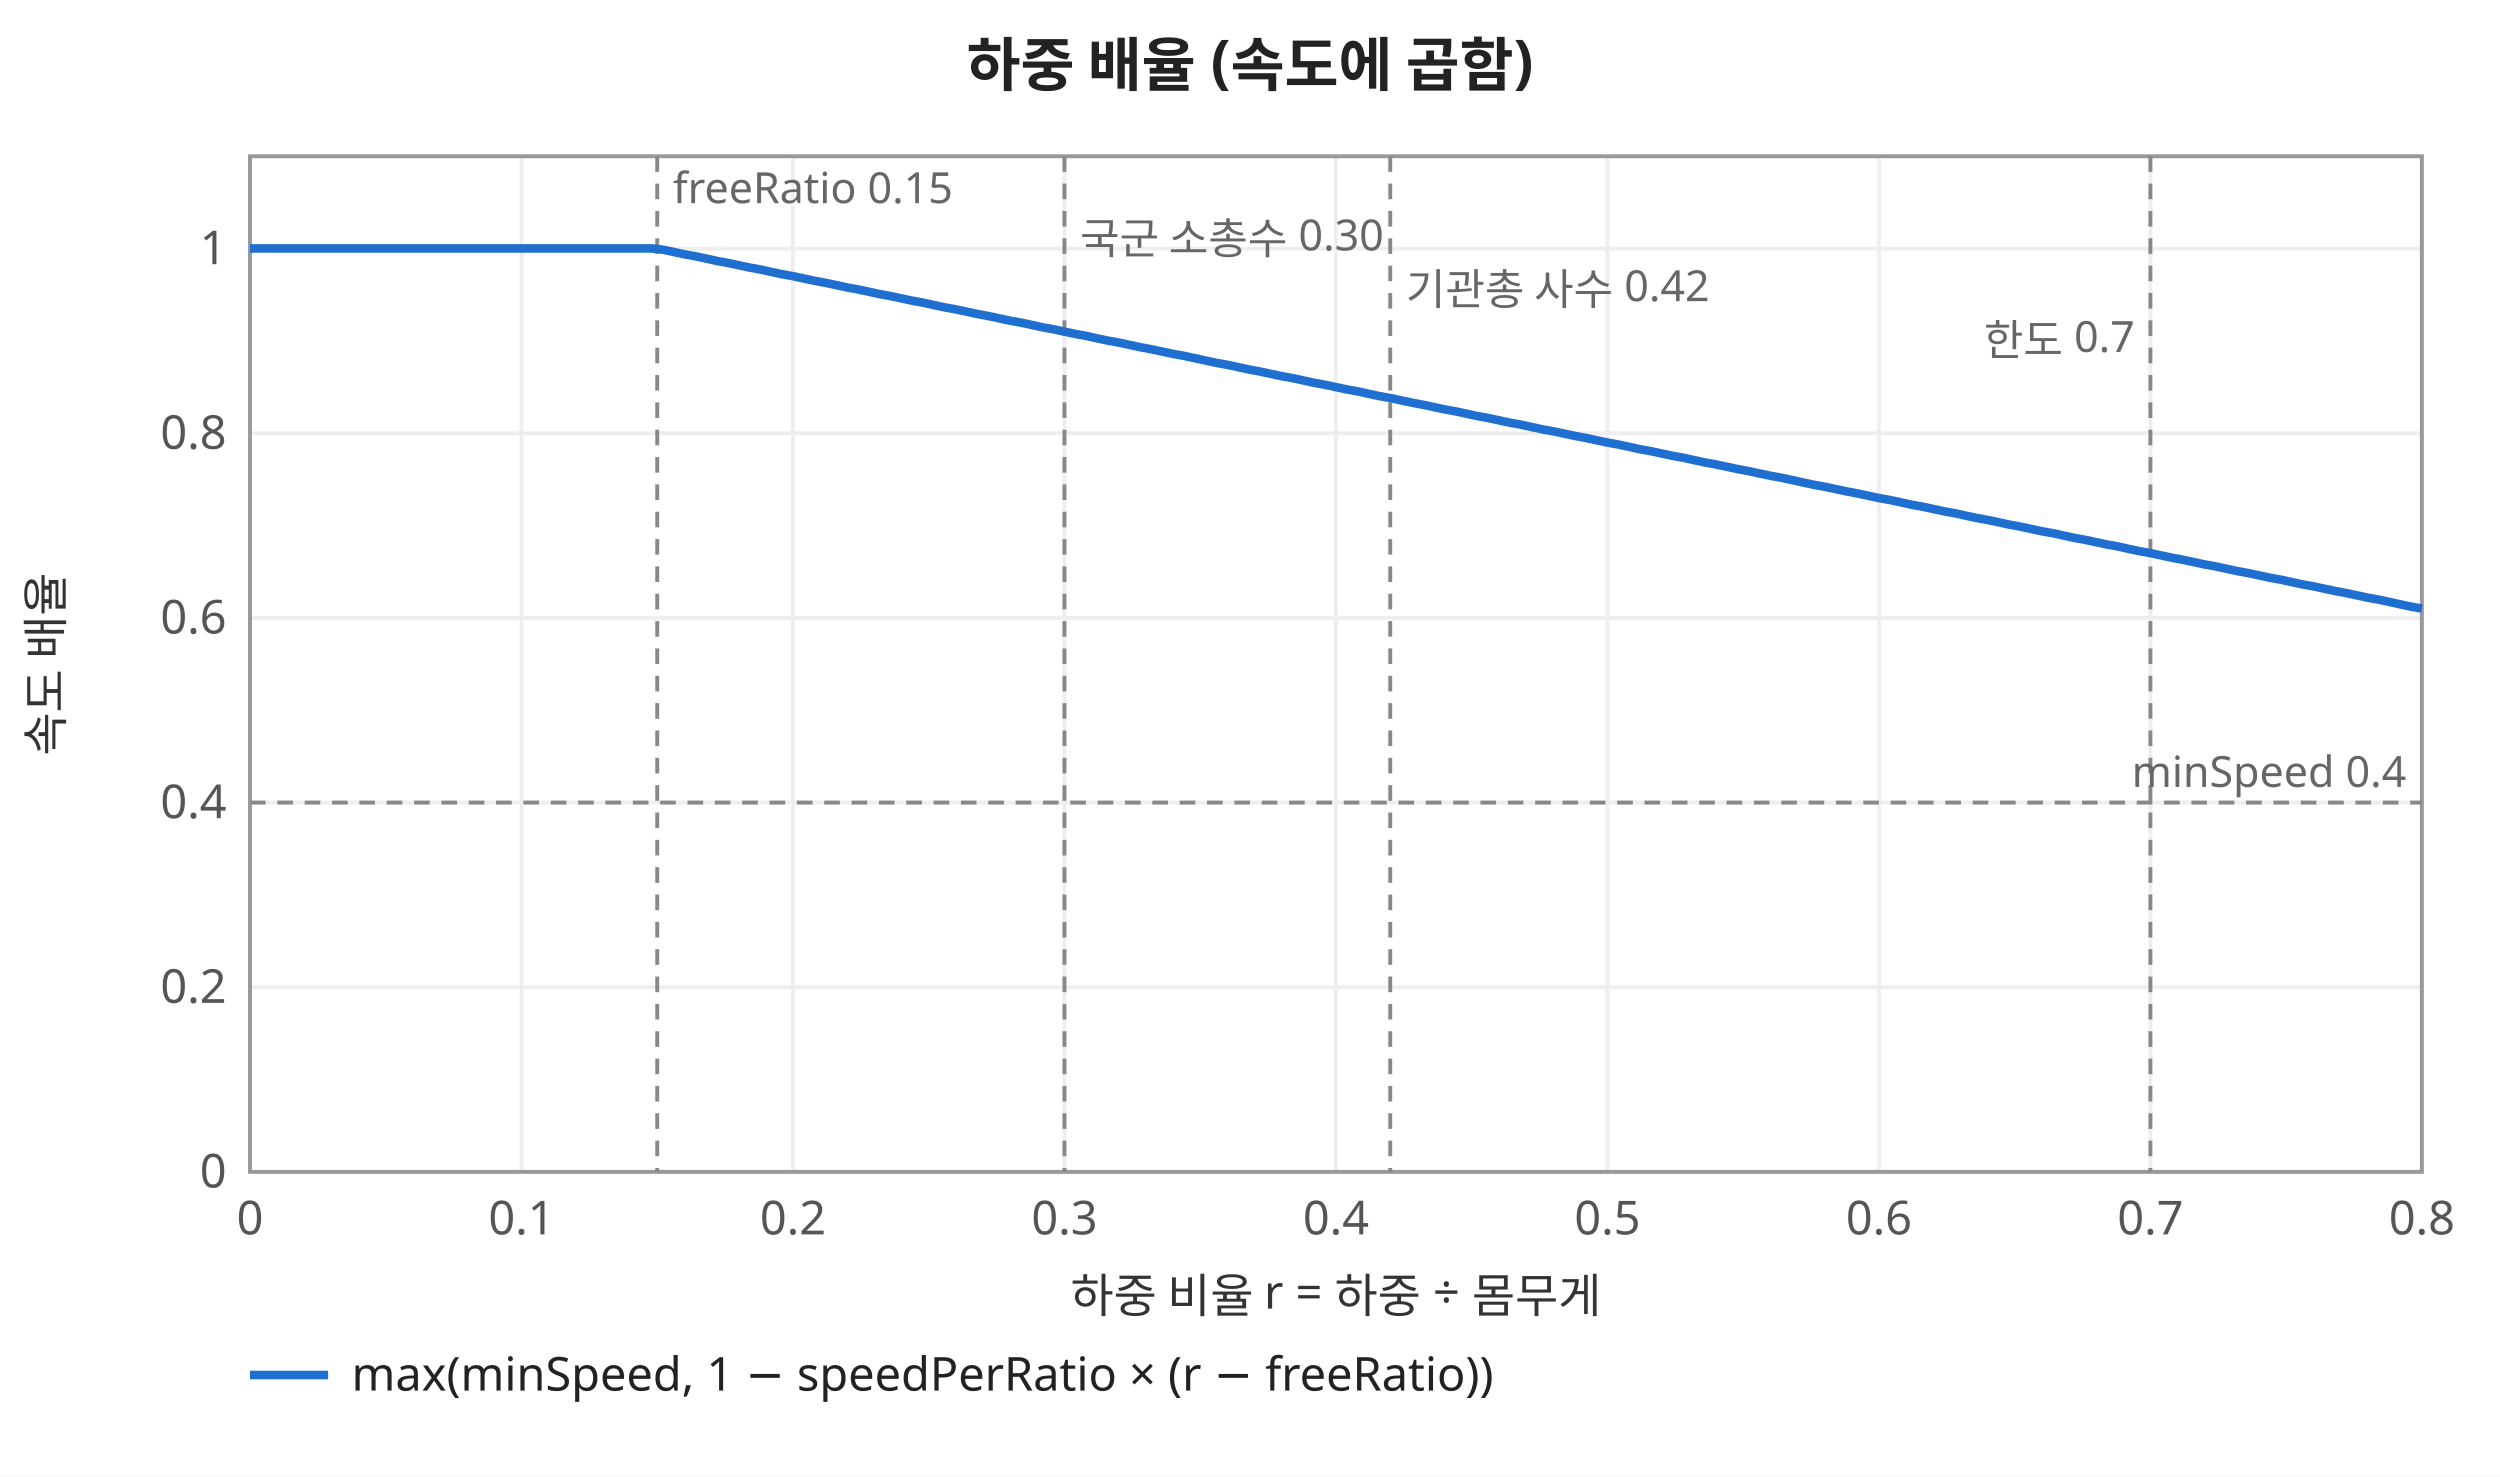
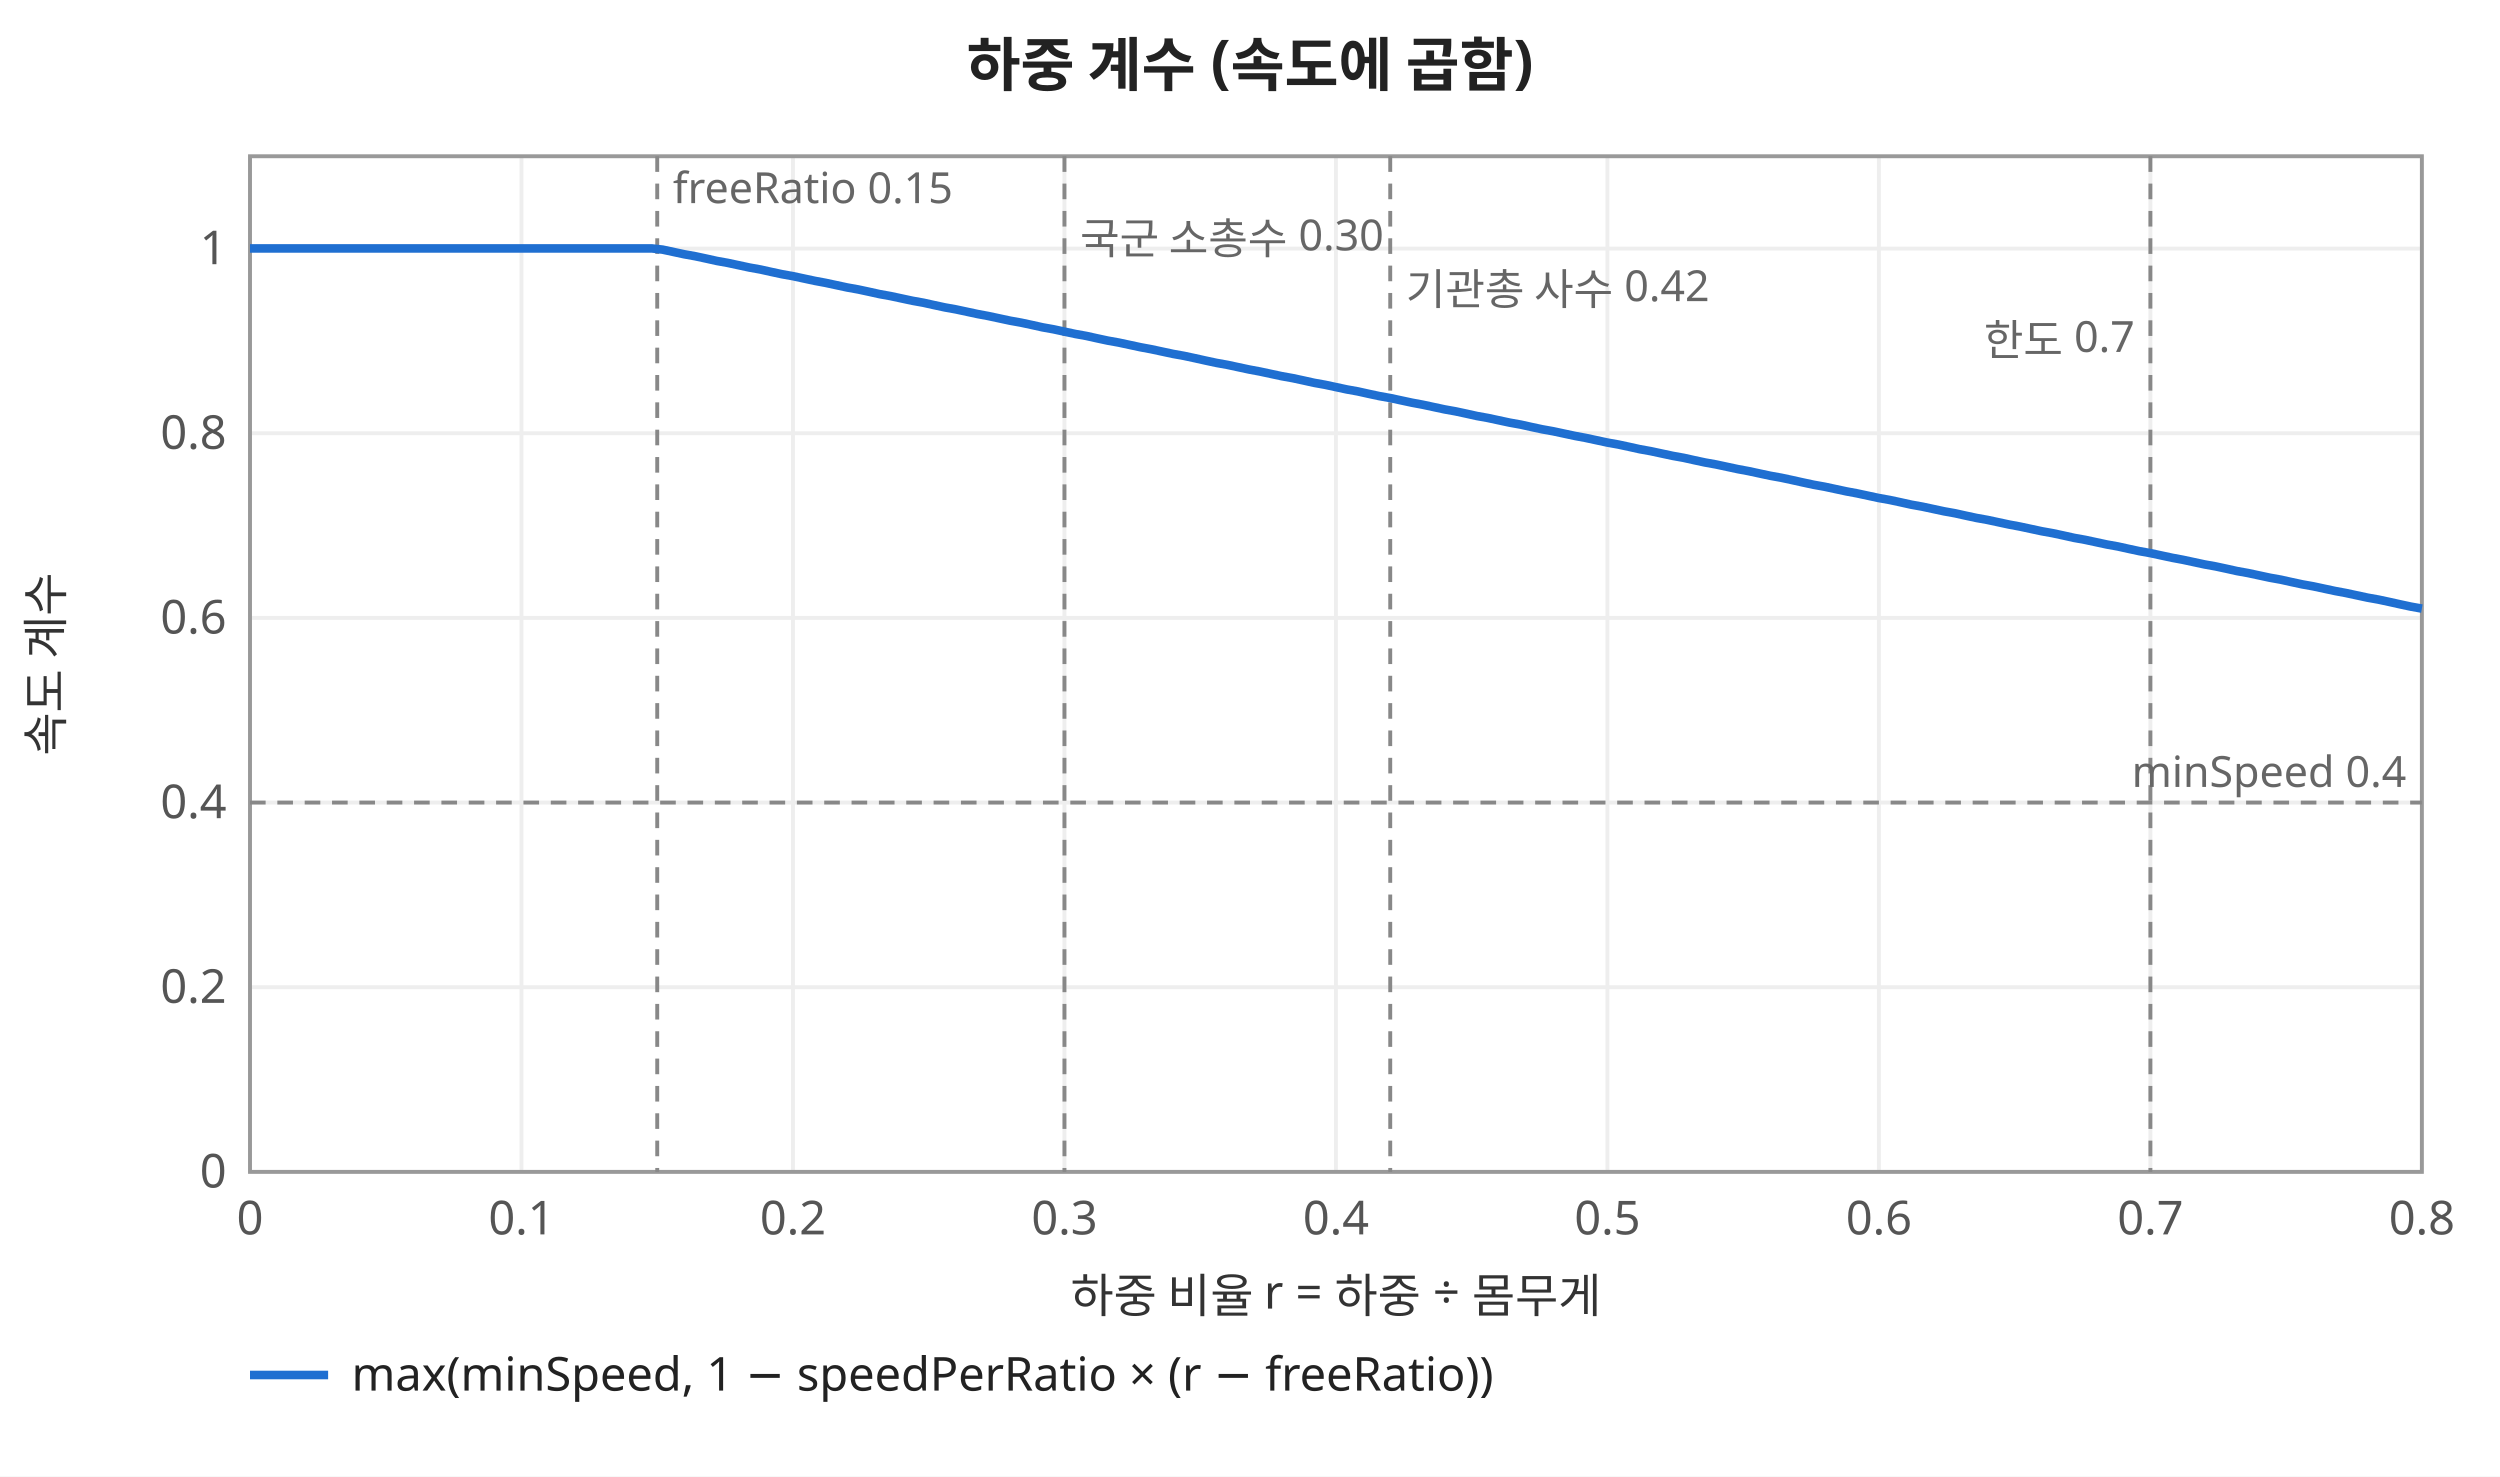
<svg xmlns="http://www.w3.org/2000/svg" width="640" height="378" viewBox="0 0 640 378" font-family="'Noto Sans KR', 'Malgun Gothic', 'Apple SD Gothic Neo', sans-serif" font-size="12">
  <rect width="640" height="378" fill="#fff" />
-   <text x="320" y="22" text-anchor="middle" font-size="15" font-weight="bold" fill="#222">하중 배율 (속도에 곱함)</text>
+   <text x="320" y="22" text-anchor="middle" font-size="15" font-weight="bold" fill="#222">하중 계수 (속도에 곱함)</text>
  <line x1="64" x2="64" y1="40" y2="300" stroke="#eee" />
  <text x="64" y="316" text-anchor="middle" fill="#555">0</text>
  <line x1="133.5" x2="133.5" y1="40" y2="300" stroke="#eee" />
  <text x="133.5" y="316" text-anchor="middle" fill="#555">0.1</text>
  <line x1="203" x2="203" y1="40" y2="300" stroke="#eee" />
  <text x="203" y="316" text-anchor="middle" fill="#555">0.2</text>
  <line x1="272.5" x2="272.5" y1="40" y2="300" stroke="#eee" />
  <text x="272.5" y="316" text-anchor="middle" fill="#555">0.3</text>
  <line x1="342" x2="342" y1="40" y2="300" stroke="#eee" />
  <text x="342" y="316" text-anchor="middle" fill="#555">0.4</text>
  <line x1="411.5" x2="411.5" y1="40" y2="300" stroke="#eee" />
  <text x="411.5" y="316" text-anchor="middle" fill="#555">0.5</text>
  <line x1="481" x2="481" y1="40" y2="300" stroke="#eee" />
  <text x="481" y="316" text-anchor="middle" fill="#555">0.6</text>
  <line x1="550.5" x2="550.5" y1="40" y2="300" stroke="#eee" />
  <text x="550.5" y="316" text-anchor="middle" fill="#555">0.7</text>
  <line x1="620" x2="620" y1="40" y2="300" stroke="#eee" />
  <text x="620" y="316" text-anchor="middle" fill="#555">0.8</text>
  <line x1="64" x2="620" y1="300" y2="300" stroke="#eee" />
  <text x="58" y="304" text-anchor="end" fill="#555">0</text>
  <line x1="64" x2="620" y1="252.727" y2="252.727" stroke="#eee" />
  <text x="58" y="256.727" text-anchor="end" fill="#555">0.2</text>
  <line x1="64" x2="620" y1="205.455" y2="205.455" stroke="#eee" />
  <text x="58" y="209.455" text-anchor="end" fill="#555">0.4</text>
  <line x1="64" x2="620" y1="158.182" y2="158.182" stroke="#eee" />
  <text x="58" y="162.182" text-anchor="end" fill="#555">0.6</text>
  <line x1="64" x2="620" y1="110.909" y2="110.909" stroke="#eee" />
  <text x="58" y="114.909" text-anchor="end" fill="#555">0.8</text>
  <line x1="64" x2="620" y1="63.636" y2="63.636" stroke="#eee" />
  <text x="58" y="67.636" text-anchor="end" fill="#555">1</text>
  <rect x="64" y="40" width="556" height="260" fill="none" stroke="#999" />
  <text x="342" y="336" text-anchor="middle" fill="#333">하중 비율 r = 하중 ÷ 몸무게</text>
-   <text transform="translate(16 170) rotate(-90)" text-anchor="middle" fill="#333">속도 배율</text>
+   <text transform="translate(16 170) rotate(-90)" text-anchor="middle" fill="#333">속도 계수</text>
  <line x1="168.25" x2="168.25" y1="40" y2="300" stroke="#888" stroke-dasharray="4 3" />
  <text x="172.25" y="52" fill="#666" font-size="11">freeRatio 0.15</text>
  <line x1="272.5" x2="272.5" y1="40" y2="300" stroke="#888" stroke-dasharray="4 3" />
  <text x="276.5" y="65" fill="#666" font-size="11">국군 소총수 0.30</text>
  <line x1="355.9" x2="355.9" y1="40" y2="300" stroke="#888" stroke-dasharray="4 3" />
  <text x="359.9" y="78" fill="#666" font-size="11">기관총 사수 0.42</text>
  <line x1="550.5" x2="550.5" y1="40" y2="300" stroke="#888" stroke-dasharray="4 3" />
  <text x="546.5" y="91" text-anchor="end" fill="#666" font-size="11">한도 0.7</text>
  <line x1="64" x2="620" y1="205.455" y2="205.455" stroke="#888" stroke-dasharray="4 3" />
  <text x="616" y="201.455" text-anchor="end" fill="#666" font-size="11">minSpeed 0.4</text>
  <path d="M64.0,63.6L66.8,63.6L69.6,63.6L72.3,63.6L75.1,63.6L77.9,63.6L80.7,63.6L83.5,63.6L86.2,63.6L89.0,63.6L91.8,63.6L94.6,63.6L97.4,63.6L100.1,63.6L102.9,63.6L105.7,63.6L108.5,63.6L111.3,63.6L114.0,63.6L116.8,63.6L119.6,63.6L122.4,63.6L125.2,63.6L127.9,63.6L130.7,63.6L133.5,63.6L136.3,63.6L139.1,63.6L141.8,63.6L144.6,63.6L147.4,63.6L150.2,63.6L153.0,63.6L155.7,63.6L158.5,63.6L161.3,63.6L164.1,63.6L166.9,63.6L169.6,63.9L172.4,64.5L175.2,65.1L178.0,65.6L180.8,66.2L183.5,66.8L186.3,67.3L189.1,67.9L191.9,68.5L194.7,69.0L197.4,69.6L200.2,70.2L203.0,70.7L205.8,71.3L208.6,71.9L211.3,72.4L214.1,73.0L216.9,73.6L219.7,74.1L222.5,74.7L225.2,75.3L228.0,75.8L230.8,76.4L233.6,77.0L236.4,77.5L239.1,78.1L241.9,78.7L244.7,79.2L247.5,79.8L250.3,80.4L253.0,80.9L255.8,81.5L258.6,82.1L261.4,82.6L264.2,83.2L266.9,83.8L269.7,84.3L272.5,84.9L275.3,85.5L278.1,86.0L280.8,86.6L283.6,87.2L286.4,87.7L289.2,88.3L292.0,88.9L294.7,89.4L297.5,90.0L300.3,90.6L303.1,91.1L305.9,91.7L308.6,92.3L311.4,92.9L314.2,93.4L317.0,94.0L319.8,94.6L322.5,95.1L325.3,95.7L328.1,96.3L330.9,96.8L333.7,97.4L336.4,98.0L339.2,98.5L342.0,99.1L344.8,99.7L347.6,100.2L350.3,100.8L353.1,101.4L355.9,101.9L358.7,102.5L361.5,103.1L364.2,103.6L367.0,104.2L369.8,104.8L372.6,105.3L375.4,105.9L378.1,106.5L380.9,107.0L383.7,107.6L386.5,108.2L389.3,108.7L392.0,109.3L394.8,109.9L397.6,110.4L400.4,111.0L403.2,111.6L405.9,112.1L408.7,112.7L411.5,113.3L414.3,113.8L417.1,114.4L419.8,115.0L422.6,115.5L425.4,116.1L428.2,116.7L431.0,117.2L433.7,117.8L436.5,118.4L439.3,118.9L442.1,119.5L444.9,120.1L447.6,120.6L450.4,121.2L453.2,121.8L456.0,122.3L458.8,122.9L461.5,123.5L464.3,124.1L467.1,124.6L469.9,125.2L472.7,125.8L475.4,126.3L478.2,126.9L481.0,127.5L483.8,128.0L486.6,128.6L489.3,129.2L492.1,129.7L494.9,130.3L497.7,130.9L500.5,131.4L503.2,132.0L506.0,132.6L508.8,133.1L511.6,133.7L514.4,134.3L517.1,134.8L519.9,135.4L522.7,136.0L525.5,136.5L528.3,137.1L531.0,137.7L533.8,138.2L536.6,138.8L539.4,139.4L542.2,139.9L544.9,140.5L547.7,141.1L550.5,141.6L553.3,142.2L556.1,142.8L558.8,143.3L561.6,143.9L564.4,144.5L567.2,145.0L570.0,145.6L572.7,146.2L575.5,146.7L578.3,147.3L581.1,147.9L583.9,148.4L586.6,149.0L589.4,149.6L592.2,150.1L595.0,150.7L597.8,151.3L600.5,151.8L603.3,152.4L606.1,153.0L608.9,153.5L611.7,154.1L614.4,154.7L617.2,155.3L620.0,155.8" fill="none" stroke="#1f6fd1" stroke-width="2.2" />
  <line x1="64" x2="84" y1="352" y2="352" stroke="#1f6fd1" stroke-width="2.2" />
  <text x="90" y="356" fill="#222">max(minSpeed, 1 − speedPerRatio × (r − freeRatio))</text>
</svg>
